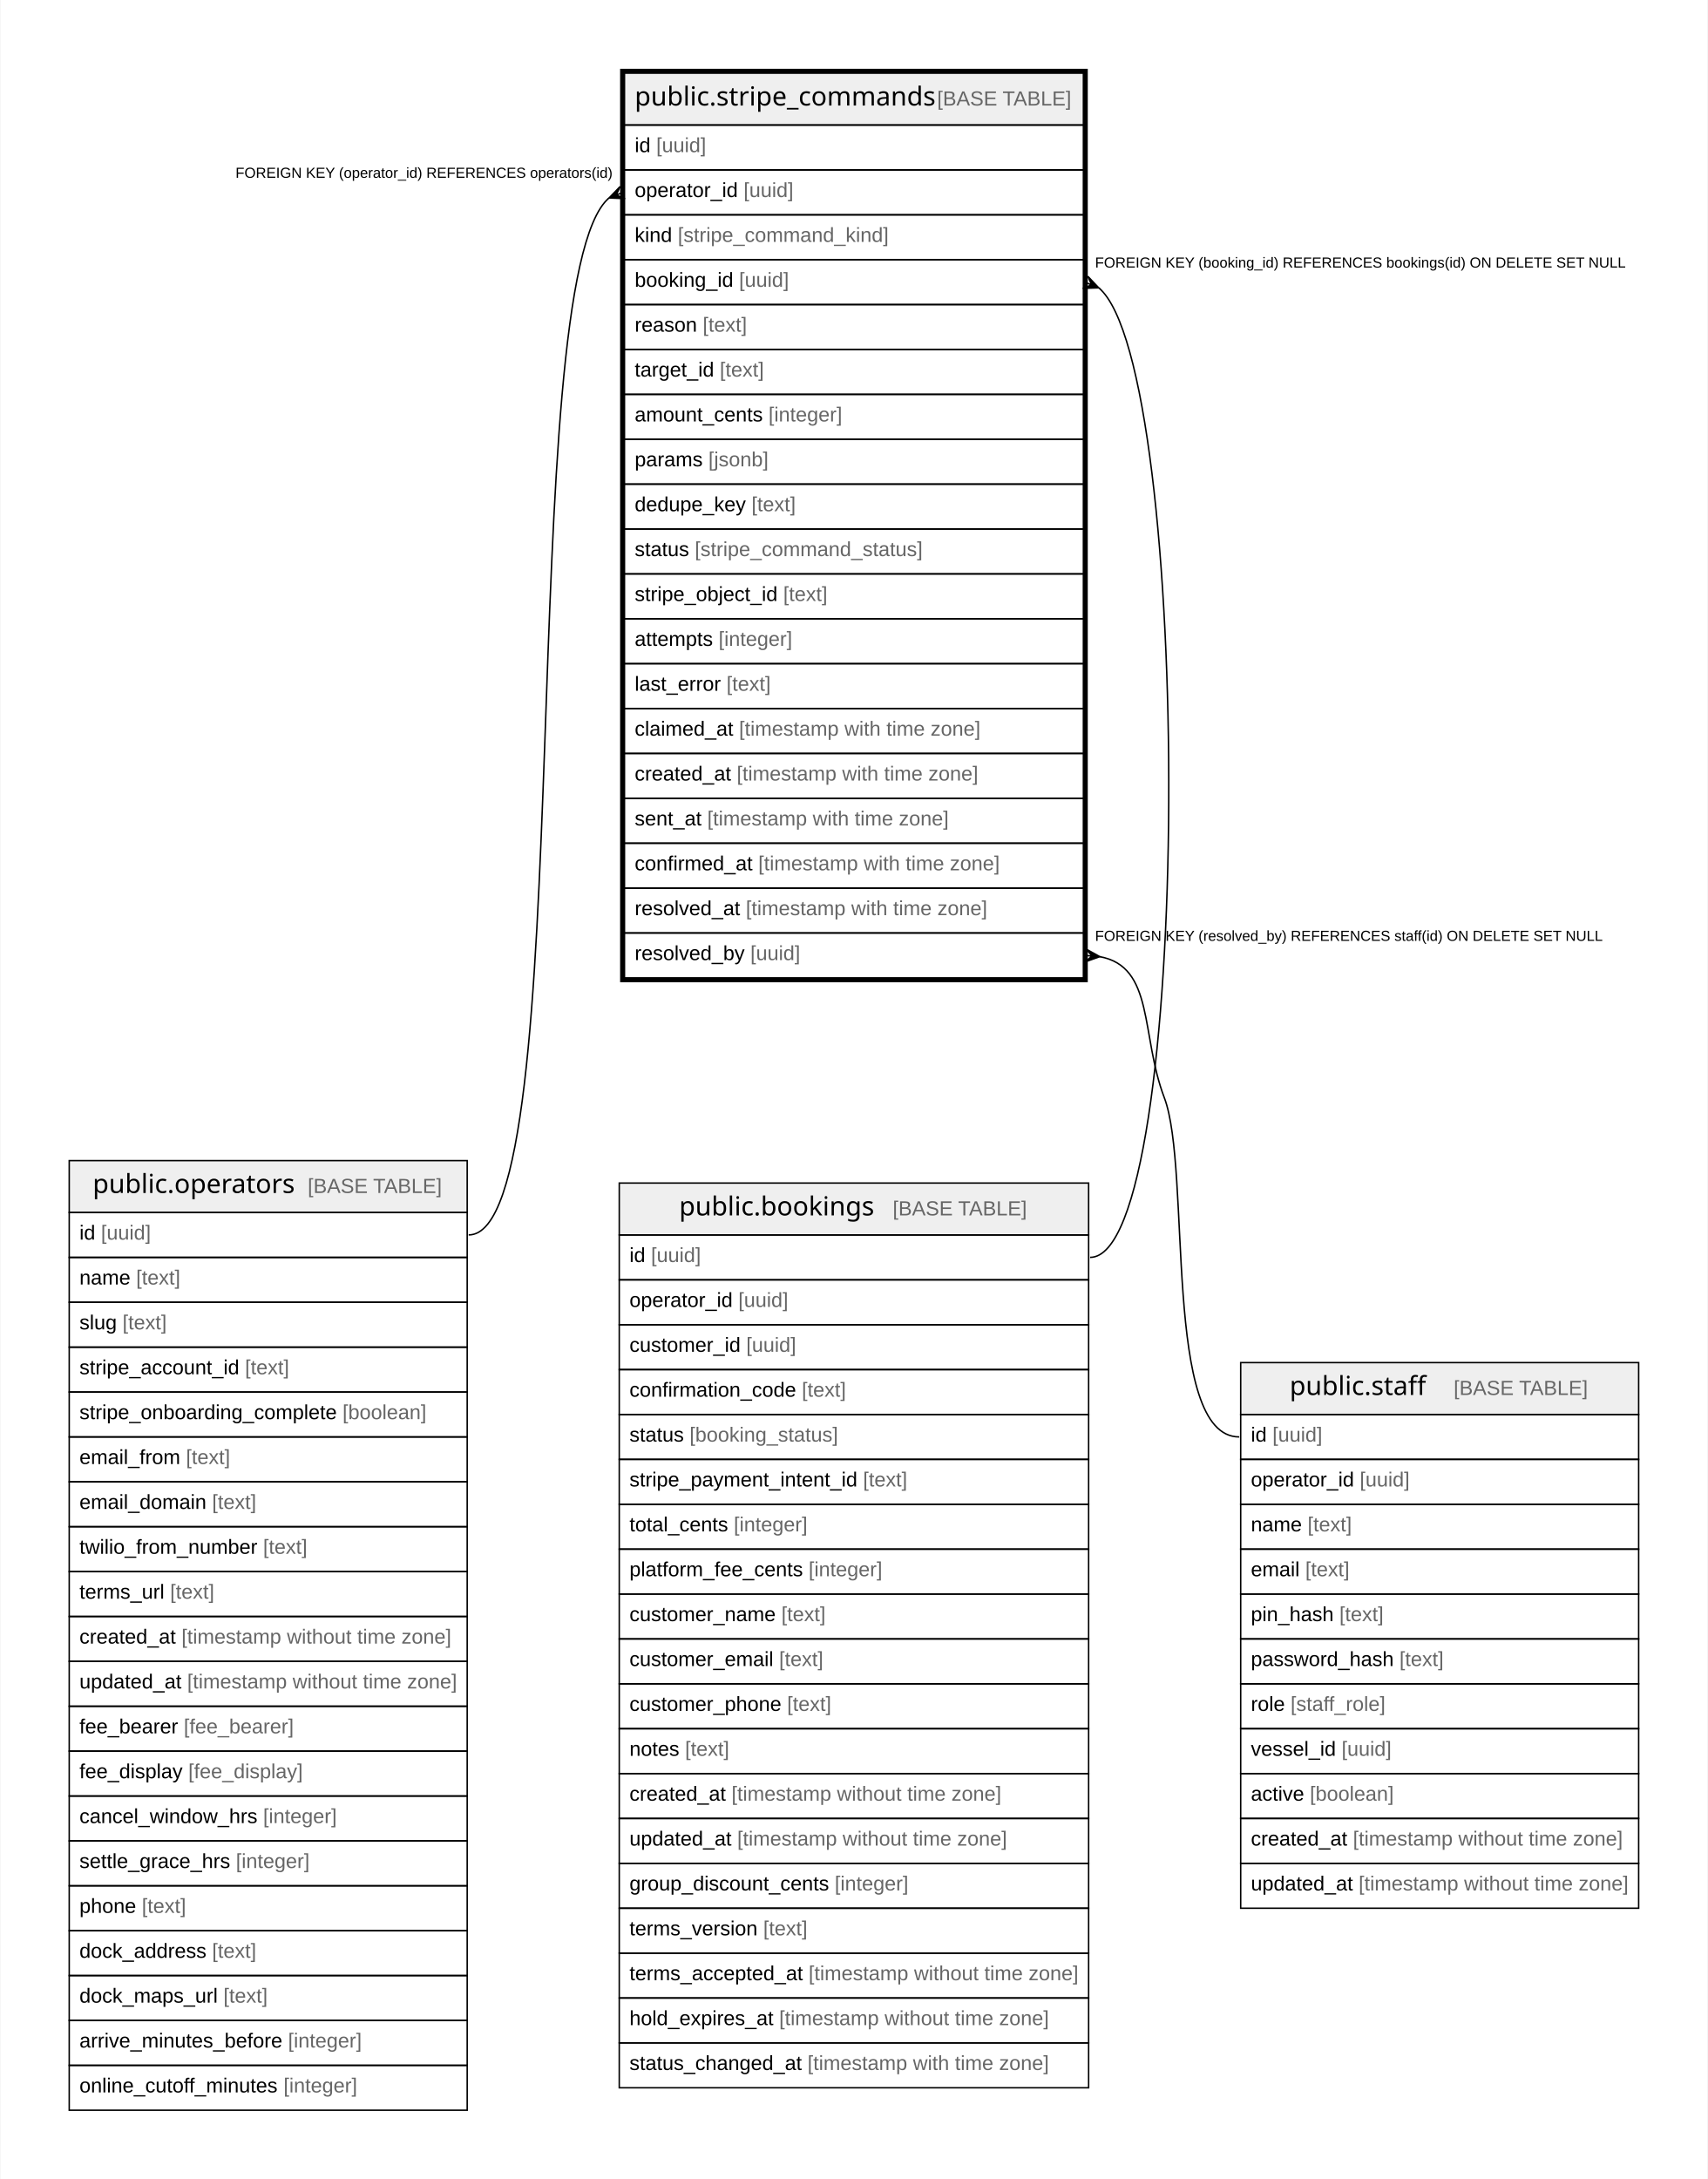
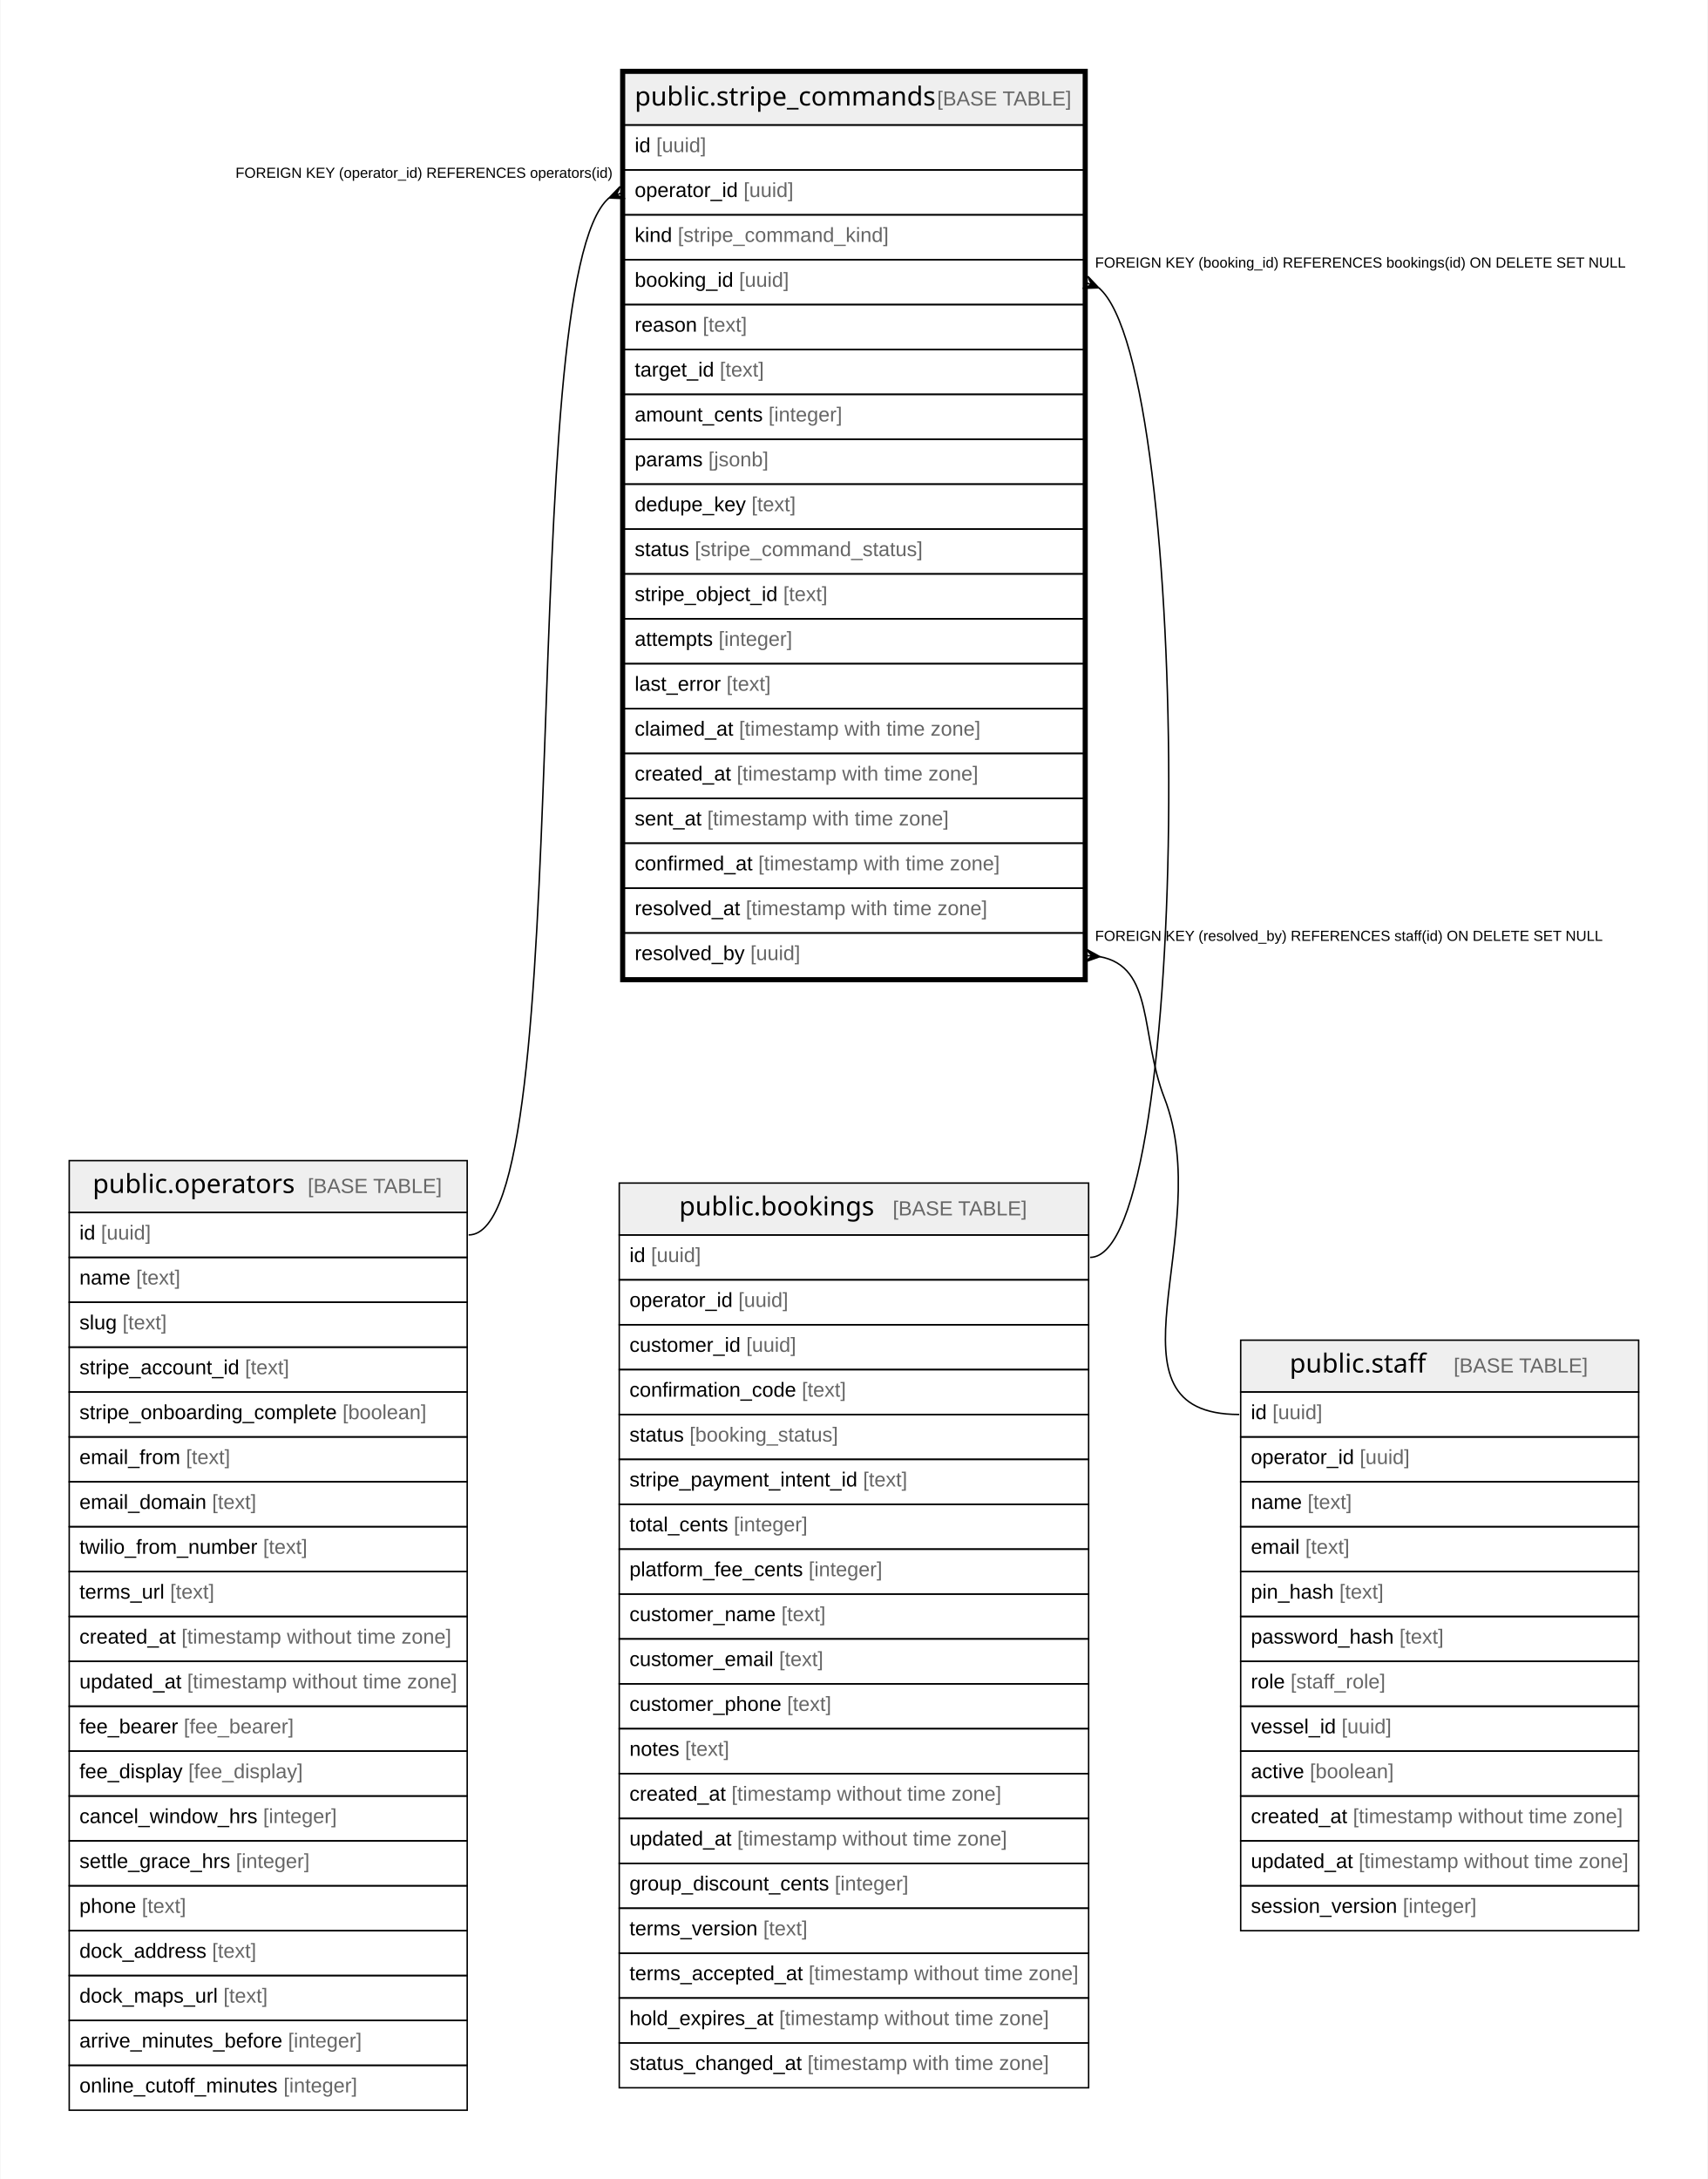
<svg xmlns="http://www.w3.org/2000/svg" width="1172pt" height="1495pt" viewBox="0.00 0.00 1171.54 1495.20">
  <g id="graph0" class="graph" transform="scale(1 1) rotate(0) translate(4 1491.2)">
    <polygon fill="white" stroke="none" points="-4,4 -4,-1491.2 1167.54,-1491.2 1167.54,4 -4,4" />
    <g id="node1" class="node">
      <polygon fill="#efefef" stroke="none" points="424.29,-1405.4 424.29,-1441 739.25,-1441 739.25,-1405.4 424.29,-1405.4" />
      <polygon fill="none" stroke="black" points="424.29,-1405.4 424.29,-1441 739.25,-1441 739.25,-1405.4 424.29,-1405.4" />
      <text text-anchor="start" x="431.29" y="-1418.8" font-family="Arial Bold" font-size="18.00">public.stripe_commands</text>
      <text text-anchor="start" x="607.76" y="-1418.8" font-family="Arial" font-size="14.00">    </text>
      <text text-anchor="start" x="638.88" y="-1418.8" font-family="Arial" font-size="14.00" fill="#666666">[BASE TABLE]</text>
      <polygon fill="none" stroke="black" points="424.29,-1374.6 424.29,-1405.4 739.25,-1405.4 739.25,-1374.6 424.29,-1374.6" />
      <text text-anchor="start" x="431.29" y="-1386.8" font-family="Arial" font-size="14.00">id </text>
      <text text-anchor="start" x="446.08" y="-1386.8" font-family="Arial" font-size="14.00" fill="#666666">[uuid]</text>
      <polygon fill="none" stroke="black" points="424.29,-1343.8 424.29,-1374.6 739.25,-1374.6 739.25,-1343.8 424.29,-1343.8" />
      <text text-anchor="start" x="431.29" y="-1356" font-family="Arial" font-size="14.00">operator_id </text>
      <text text-anchor="start" x="506.01" y="-1356" font-family="Arial" font-size="14.00" fill="#666666">[uuid]</text>
      <polygon fill="none" stroke="black" points="424.29,-1313 424.29,-1343.8 739.25,-1343.8 739.25,-1313 424.29,-1313" />
      <text text-anchor="start" x="431.29" y="-1325.2" font-family="Arial" font-size="14.00">kind </text>
      <text text-anchor="start" x="460.87" y="-1325.2" font-family="Arial" font-size="14.00" fill="#666666">[stripe_command_kind]</text>
      <polygon fill="none" stroke="black" points="424.29,-1282.2 424.29,-1313 739.25,-1313 739.25,-1282.2 424.29,-1282.2" />
      <text text-anchor="start" x="431.29" y="-1294.4" font-family="Arial" font-size="14.00">booking_id </text>
      <text text-anchor="start" x="502.91" y="-1294.4" font-family="Arial" font-size="14.00" fill="#666666">[uuid]</text>
      <polygon fill="none" stroke="black" points="424.29,-1251.4 424.29,-1282.2 739.25,-1282.2 739.25,-1251.4 424.29,-1251.4" />
      <text text-anchor="start" x="431.29" y="-1263.6" font-family="Arial" font-size="14.00">reason </text>
      <text text-anchor="start" x="477.99" y="-1263.6" font-family="Arial" font-size="14.00" fill="#666666">[text]</text>
      <polygon fill="none" stroke="black" points="424.29,-1220.6 424.29,-1251.4 739.25,-1251.4 739.25,-1220.6 424.29,-1220.6" />
      <text text-anchor="start" x="431.29" y="-1232.8" font-family="Arial" font-size="14.00">target_id </text>
      <text text-anchor="start" x="489.67" y="-1232.8" font-family="Arial" font-size="14.00" fill="#666666">[text]</text>
      <polygon fill="none" stroke="black" points="424.29,-1189.8 424.29,-1220.6 739.25,-1220.6 739.25,-1189.8 424.29,-1189.8" />
      <text text-anchor="start" x="431.29" y="-1202" font-family="Arial" font-size="14.00">amount_cents </text>
      <text text-anchor="start" x="523.13" y="-1202" font-family="Arial" font-size="14.00" fill="#666666">[integer]</text>
      <polygon fill="none" stroke="black" points="424.29,-1159 424.29,-1189.8 739.25,-1189.8 739.25,-1159 424.29,-1159" />
      <text text-anchor="start" x="431.29" y="-1171.2" font-family="Arial" font-size="14.00">params </text>
      <text text-anchor="start" x="481.87" y="-1171.2" font-family="Arial" font-size="14.00" fill="#666666">[jsonb]</text>
      <polygon fill="none" stroke="black" points="424.29,-1128.2 424.29,-1159 739.25,-1159 739.25,-1128.2 424.29,-1128.2" />
      <text text-anchor="start" x="431.29" y="-1140.4" font-family="Arial" font-size="14.00">dedupe_key </text>
      <text text-anchor="start" x="511.47" y="-1140.4" font-family="Arial" font-size="14.00" fill="#666666">[text]</text>
      <polygon fill="none" stroke="black" points="424.29,-1097.4 424.29,-1128.2 739.25,-1128.2 739.25,-1097.4 424.29,-1097.4" />
      <text text-anchor="start" x="431.29" y="-1109.6" font-family="Arial" font-size="14.00">status </text>
      <text text-anchor="start" x="472.53" y="-1109.6" font-family="Arial" font-size="14.00" fill="#666666">[stripe_command_status]</text>
      <polygon fill="none" stroke="black" points="424.29,-1066.6 424.29,-1097.4 739.25,-1097.4 739.25,-1066.6 424.29,-1066.6" />
      <text text-anchor="start" x="431.29" y="-1078.8" font-family="Arial" font-size="14.00">stripe_object_id </text>
      <text text-anchor="start" x="533.24" y="-1078.8" font-family="Arial" font-size="14.00" fill="#666666">[text]</text>
      <polygon fill="none" stroke="black" points="424.29,-1035.8 424.29,-1066.6 739.25,-1066.6 739.25,-1035.8 424.29,-1035.8" />
      <text text-anchor="start" x="431.29" y="-1048" font-family="Arial" font-size="14.00">attempts </text>
      <text text-anchor="start" x="488.87" y="-1048" font-family="Arial" font-size="14.00" fill="#666666">[integer]</text>
      <polygon fill="none" stroke="black" points="424.29,-1005 424.29,-1035.8 739.25,-1035.8 739.25,-1005 424.29,-1005" />
      <text text-anchor="start" x="431.29" y="-1017.2" font-family="Arial" font-size="14.00">last_error </text>
      <text text-anchor="start" x="494.31" y="-1017.2" font-family="Arial" font-size="14.00" fill="#666666">[text]</text>
      <polygon fill="none" stroke="black" points="424.29,-974.2 424.29,-1005 739.25,-1005 739.25,-974.2 424.29,-974.2" />
      <text text-anchor="start" x="431.29" y="-986.4" font-family="Arial" font-size="14.00">claimed_at </text>
      <text text-anchor="start" x="502.89" y="-986.4" font-family="Arial" font-size="14.00" fill="#666666">[timestamp with time zone]</text>
      <polygon fill="none" stroke="black" points="424.29,-943.4 424.29,-974.2 739.25,-974.2 739.25,-943.4 424.29,-943.4" />
      <text text-anchor="start" x="431.29" y="-955.6" font-family="Arial" font-size="14.00">created_at </text>
      <text text-anchor="start" x="501.34" y="-955.6" font-family="Arial" font-size="14.00" fill="#666666">[timestamp with time zone]</text>
      <polygon fill="none" stroke="black" points="424.29,-912.6 424.29,-943.4 739.25,-943.4 739.25,-912.6 424.29,-912.6" />
      <text text-anchor="start" x="431.29" y="-924.8" font-family="Arial" font-size="14.00">sent_at </text>
      <text text-anchor="start" x="481.11" y="-924.8" font-family="Arial" font-size="14.00" fill="#666666">[timestamp with time zone]</text>
      <polygon fill="none" stroke="black" points="424.29,-881.8 424.29,-912.6 739.25,-912.6 739.25,-881.8 424.29,-881.8" />
      <text text-anchor="start" x="431.29" y="-894" font-family="Arial" font-size="14.00">confirmed_at </text>
      <text text-anchor="start" x="516.11" y="-894" font-family="Arial" font-size="14.00" fill="#666666">[timestamp with time zone]</text>
      <polygon fill="none" stroke="black" points="424.29,-851 424.29,-881.8 739.25,-881.8 739.25,-851 424.29,-851" />
      <text text-anchor="start" x="431.29" y="-863.2" font-family="Arial" font-size="14.00">resolved_at </text>
      <text text-anchor="start" x="507.56" y="-863.2" font-family="Arial" font-size="14.00" fill="#666666">[timestamp with time zone]</text>
      <polygon fill="none" stroke="black" points="424.29,-820.2 424.29,-851 739.25,-851 739.25,-820.2 424.29,-820.2" />
      <text text-anchor="start" x="431.29" y="-832.4" font-family="Arial" font-size="14.00">resolved_by </text>
      <text text-anchor="start" x="510.67" y="-832.4" font-family="Arial" font-size="14.00" fill="#666666">[uuid]</text>
      <polygon fill="none" stroke="black" stroke-width="3" points="422.79,-818.7 422.79,-1442.5 740.75,-1442.5 740.75,-818.7 422.79,-818.7" />
    </g>
    <g id="node2" class="node">
      <polygon fill="#efefef" stroke="none" points="43.2,-659.2 43.2,-694.8 316.34,-694.8 316.34,-659.2 43.2,-659.2" />
      <polygon fill="none" stroke="black" points="43.2,-659.2 43.2,-694.8 316.34,-694.8 316.34,-659.2 43.2,-659.2" />
      <text text-anchor="start" x="59.3" y="-672.6" font-family="Arial Bold" font-size="18.00">public.operators</text>
      <text text-anchor="start" x="175.76" y="-672.6" font-family="Arial" font-size="14.00">    </text>
      <text text-anchor="start" x="206.88" y="-672.6" font-family="Arial" font-size="14.00" fill="#666666">[BASE TABLE]</text>
      <polygon fill="none" stroke="black" points="43.2,-628.4 43.2,-659.2 316.34,-659.2 316.34,-628.4 43.2,-628.4" />
      <text text-anchor="start" x="50.2" y="-640.6" font-family="Arial" font-size="14.00">id </text>
      <text text-anchor="start" x="64.99" y="-640.6" font-family="Arial" font-size="14.00" fill="#666666">[uuid]</text>
      <polygon fill="none" stroke="black" points="43.2,-597.6 43.2,-628.4 316.34,-628.4 316.34,-597.6 43.2,-597.6" />
      <text text-anchor="start" x="50.2" y="-609.8" font-family="Arial" font-size="14.00">name </text>
      <text text-anchor="start" x="89.11" y="-609.8" font-family="Arial" font-size="14.00" fill="#666666">[text]</text>
      <polygon fill="none" stroke="black" points="43.2,-566.8 43.2,-597.6 316.34,-597.6 316.34,-566.8 43.2,-566.8" />
      <text text-anchor="start" x="50.2" y="-579" font-family="Arial" font-size="14.00">slug </text>
      <text text-anchor="start" x="79.77" y="-579" font-family="Arial" font-size="14.00" fill="#666666">[text]</text>
      <polygon fill="none" stroke="black" points="43.2,-536 43.2,-566.8 316.34,-566.8 316.34,-536 43.2,-536" />
      <text text-anchor="start" x="50.2" y="-548.2" font-family="Arial" font-size="14.00">stripe_account_id </text>
      <text text-anchor="start" x="163.83" y="-548.2" font-family="Arial" font-size="14.00" fill="#666666">[text]</text>
      <polygon fill="none" stroke="black" points="43.2,-505.2 43.2,-536 316.34,-536 316.34,-505.2 43.2,-505.2" />
      <text text-anchor="start" x="50.2" y="-517.4" font-family="Arial" font-size="14.00">stripe_onboarding_complete </text>
      <text text-anchor="start" x="230.76" y="-517.4" font-family="Arial" font-size="14.00" fill="#666666">[boolean]</text>
      <polygon fill="none" stroke="black" points="43.2,-474.4 43.2,-505.2 316.34,-505.2 316.34,-474.4 43.2,-474.4" />
      <text text-anchor="start" x="50.2" y="-486.6" font-family="Arial" font-size="14.00">email_from </text>
      <text text-anchor="start" x="123.33" y="-486.6" font-family="Arial" font-size="14.00" fill="#666666">[text]</text>
      <polygon fill="none" stroke="black" points="43.2,-443.6 43.2,-474.4 316.34,-474.4 316.34,-443.6 43.2,-443.6" />
      <text text-anchor="start" x="50.2" y="-455.8" font-family="Arial" font-size="14.00">email_domain </text>
      <text text-anchor="start" x="141.25" y="-455.8" font-family="Arial" font-size="14.00" fill="#666666">[text]</text>
      <polygon fill="none" stroke="black" points="43.2,-412.8 43.2,-443.6 316.34,-443.6 316.34,-412.8 43.2,-412.8" />
      <text text-anchor="start" x="50.2" y="-425" font-family="Arial" font-size="14.00">twilio_from_number </text>
      <text text-anchor="start" x="176.25" y="-425" font-family="Arial" font-size="14.00" fill="#666666">[text]</text>
      <polygon fill="none" stroke="black" points="43.2,-382 43.2,-412.8 316.34,-412.8 316.34,-382 43.2,-382" />
      <text text-anchor="start" x="50.2" y="-394.2" font-family="Arial" font-size="14.00">terms_url </text>
      <text text-anchor="start" x="112.43" y="-394.2" font-family="Arial" font-size="14.00" fill="#666666">[text]</text>
      <polygon fill="none" stroke="black" points="43.2,-351.2 43.2,-382 316.34,-382 316.34,-351.2 43.2,-351.2" />
      <text text-anchor="start" x="50.2" y="-363.4" font-family="Arial" font-size="14.00">created_at </text>
      <text text-anchor="start" x="120.25" y="-363.4" font-family="Arial" font-size="14.00" fill="#666666">[timestamp without time zone]</text>
      <polygon fill="none" stroke="black" points="43.2,-320.4 43.2,-351.2 316.34,-351.2 316.34,-320.4 43.2,-320.4" />
      <text text-anchor="start" x="50.2" y="-332.6" font-family="Arial" font-size="14.00">updated_at </text>
      <text text-anchor="start" x="124.16" y="-332.6" font-family="Arial" font-size="14.00" fill="#666666">[timestamp without time zone]</text>
      <polygon fill="none" stroke="black" points="43.2,-289.6 43.2,-320.4 316.34,-320.4 316.34,-289.6 43.2,-289.6" />
      <text text-anchor="start" x="50.2" y="-301.8" font-family="Arial" font-size="14.00">fee_bearer </text>
      <text text-anchor="start" x="121.81" y="-301.8" font-family="Arial" font-size="14.00" fill="#666666">[fee_bearer]</text>
      <polygon fill="none" stroke="black" points="43.2,-258.8 43.2,-289.6 316.34,-289.6 316.34,-258.8 43.2,-258.8" />
      <text text-anchor="start" x="50.2" y="-271" font-family="Arial" font-size="14.00">fee_display </text>
      <text text-anchor="start" x="124.92" y="-271" font-family="Arial" font-size="14.00" fill="#666666">[fee_display]</text>
      <polygon fill="none" stroke="black" points="43.2,-228 43.2,-258.8 316.34,-258.8 316.34,-228 43.2,-228" />
      <text text-anchor="start" x="50.2" y="-240.2" font-family="Arial" font-size="14.00">cancel_window_hrs </text>
      <text text-anchor="start" x="176.27" y="-240.2" font-family="Arial" font-size="14.00" fill="#666666">[integer]</text>
      <polygon fill="none" stroke="black" points="43.2,-197.2 43.2,-228 316.34,-228 316.34,-197.2 43.2,-197.2" />
      <text text-anchor="start" x="50.2" y="-209.4" font-family="Arial" font-size="14.00">settle_grace_hrs </text>
      <text text-anchor="start" x="157.59" y="-209.4" font-family="Arial" font-size="14.00" fill="#666666">[integer]</text>
      <polygon fill="none" stroke="black" points="43.2,-166.4 43.2,-197.2 316.34,-197.2 316.34,-166.4 43.2,-166.4" />
      <text text-anchor="start" x="50.2" y="-178.6" font-family="Arial" font-size="14.00">phone </text>
      <text text-anchor="start" x="93.02" y="-178.6" font-family="Arial" font-size="14.00" fill="#666666">[text]</text>
      <polygon fill="none" stroke="black" points="43.2,-135.6 43.2,-166.4 316.34,-166.4 316.34,-135.6 43.2,-135.6" />
      <text text-anchor="start" x="50.2" y="-147.8" font-family="Arial" font-size="14.00">dock_address </text>
      <text text-anchor="start" x="141.25" y="-147.8" font-family="Arial" font-size="14.00" fill="#666666">[text]</text>
      <polygon fill="none" stroke="black" points="43.2,-104.8 43.2,-135.6 316.34,-135.6 316.34,-104.8 43.2,-104.8" />
      <text text-anchor="start" x="50.2" y="-117" font-family="Arial" font-size="14.00">dock_maps_url </text>
      <text text-anchor="start" x="149.03" y="-117" font-family="Arial" font-size="14.00" fill="#666666">[text]</text>
      <polygon fill="none" stroke="black" points="43.2,-74 43.2,-104.8 316.34,-104.8 316.34,-74 43.2,-74" />
      <text text-anchor="start" x="50.2" y="-86.2" font-family="Arial" font-size="14.00">arrive_minutes_before </text>
      <text text-anchor="start" x="193.39" y="-86.2" font-family="Arial" font-size="14.00" fill="#666666">[integer]</text>
      <polygon fill="none" stroke="black" points="43.2,-43.2 43.2,-74 316.34,-74 316.34,-43.2 43.2,-43.2" />
      <text text-anchor="start" x="50.2" y="-55.4" font-family="Arial" font-size="14.00">online_cutoff_minutes </text>
      <text text-anchor="start" x="190.29" y="-55.4" font-family="Arial" font-size="14.00" fill="#666666">[integer]</text>
    </g>
    <g id="edge1" class="edge">
      <path fill="none" stroke="black" d="M413.66,-1355.35C347.39,-1299.04 394.25,-643.8 317.34,-643.8" />
      <polygon fill="black" stroke="black" points="413.7,-1355.36 421.31,-1363.25 418.65,-1357.34 422.67,-1358.95 422.67,-1358.95 422.67,-1358.95 418.65,-1357.34 424.65,-1354.9 413.7,-1355.36" />
      <text text-anchor="start" x="157.33" y="-1369.2" font-family="Arial" font-size="10.00">FOREIGN KEY (operator_id) REFERENCES operators(id)</text>
    </g>
    <g id="node3" class="node">
      <polygon fill="#efefef" stroke="none" points="420.7,-643.8 420.7,-679.4 742.84,-679.4 742.84,-643.8 420.7,-643.8" />
      <polygon fill="none" stroke="black" points="420.7,-643.8 420.7,-679.4 742.84,-679.4 742.84,-643.8 420.7,-643.8" />
      <text text-anchor="start" x="461.78" y="-657.2" font-family="Arial Bold" font-size="18.00">public.bookings</text>
      <text text-anchor="start" x="577.28" y="-657.2" font-family="Arial" font-size="14.00">    </text>
      <text text-anchor="start" x="608.39" y="-657.2" font-family="Arial" font-size="14.00" fill="#666666">[BASE TABLE]</text>
      <polygon fill="none" stroke="black" points="420.7,-613 420.7,-643.8 742.84,-643.8 742.84,-613 420.7,-613" />
      <text text-anchor="start" x="427.7" y="-625.2" font-family="Arial" font-size="14.00">id </text>
      <text text-anchor="start" x="442.49" y="-625.2" font-family="Arial" font-size="14.00" fill="#666666">[uuid]</text>
      <polygon fill="none" stroke="black" points="420.7,-582.2 420.7,-613 742.84,-613 742.84,-582.2 420.7,-582.2" />
      <text text-anchor="start" x="427.7" y="-594.4" font-family="Arial" font-size="14.00">operator_id </text>
      <text text-anchor="start" x="502.42" y="-594.4" font-family="Arial" font-size="14.00" fill="#666666">[uuid]</text>
      <polygon fill="none" stroke="black" points="420.7,-551.4 420.7,-582.2 742.84,-582.2 742.84,-551.4 420.7,-551.4" />
      <text text-anchor="start" x="427.7" y="-563.6" font-family="Arial" font-size="14.00">customer_id </text>
      <text text-anchor="start" x="507.84" y="-563.6" font-family="Arial" font-size="14.00" fill="#666666">[uuid]</text>
      <polygon fill="none" stroke="black" points="420.7,-520.6 420.7,-551.4 742.84,-551.4 742.84,-520.6 420.7,-520.6" />
      <text text-anchor="start" x="427.7" y="-532.8" font-family="Arial" font-size="14.00">confirmation_code </text>
      <text text-anchor="start" x="545.99" y="-532.8" font-family="Arial" font-size="14.00" fill="#666666">[text]</text>
      <polygon fill="none" stroke="black" points="420.7,-489.8 420.7,-520.6 742.84,-520.6 742.84,-489.8 420.7,-489.8" />
      <text text-anchor="start" x="427.7" y="-502" font-family="Arial" font-size="14.00">status </text>
      <text text-anchor="start" x="468.94" y="-502" font-family="Arial" font-size="14.00" fill="#666666">[booking_status]</text>
      <polygon fill="none" stroke="black" points="420.7,-459 420.7,-489.8 742.84,-489.8 742.84,-459 420.7,-459" />
      <text text-anchor="start" x="427.7" y="-471.2" font-family="Arial" font-size="14.00">stripe_payment_intent_id </text>
      <text text-anchor="start" x="588.02" y="-471.2" font-family="Arial" font-size="14.00" fill="#666666">[text]</text>
      <polygon fill="none" stroke="black" points="420.7,-428.2 420.7,-459 742.84,-459 742.84,-428.2 420.7,-428.2" />
      <text text-anchor="start" x="427.7" y="-440.4" font-family="Arial" font-size="14.00">total_cents </text>
      <text text-anchor="start" x="499.3" y="-440.4" font-family="Arial" font-size="14.00" fill="#666666">[integer]</text>
      <polygon fill="none" stroke="black" points="420.7,-397.4 420.7,-428.2 742.84,-428.2 742.84,-397.4 420.7,-397.4" />
      <text text-anchor="start" x="427.7" y="-409.6" font-family="Arial" font-size="14.00">platform_fee_cents </text>
      <text text-anchor="start" x="550.66" y="-409.6" font-family="Arial" font-size="14.00" fill="#666666">[integer]</text>
      <polygon fill="none" stroke="black" points="420.7,-366.6 420.7,-397.4 742.84,-397.4 742.84,-366.6 420.7,-366.6" />
      <text text-anchor="start" x="427.7" y="-378.8" font-family="Arial" font-size="14.00">customer_name </text>
      <text text-anchor="start" x="531.97" y="-378.8" font-family="Arial" font-size="14.00" fill="#666666">[text]</text>
      <polygon fill="none" stroke="black" points="420.7,-335.8 420.7,-366.6 742.84,-366.6 742.84,-335.8 420.7,-335.8" />
      <text text-anchor="start" x="427.7" y="-348" font-family="Arial" font-size="14.00">customer_email </text>
      <text text-anchor="start" x="530.4" y="-348" font-family="Arial" font-size="14.00" fill="#666666">[text]</text>
      <polygon fill="none" stroke="black" points="420.7,-305 420.7,-335.8 742.84,-335.8 742.84,-305 420.7,-305" />
      <text text-anchor="start" x="427.7" y="-317.2" font-family="Arial" font-size="14.00">customer_phone </text>
      <text text-anchor="start" x="535.88" y="-317.2" font-family="Arial" font-size="14.00" fill="#666666">[text]</text>
      <polygon fill="none" stroke="black" points="420.7,-274.2 420.7,-305 742.84,-305 742.84,-274.2 420.7,-274.2" />
      <text text-anchor="start" x="427.7" y="-286.4" font-family="Arial" font-size="14.00">notes </text>
      <text text-anchor="start" x="465.84" y="-286.4" font-family="Arial" font-size="14.00" fill="#666666">[text]</text>
      <polygon fill="none" stroke="black" points="420.7,-243.4 420.7,-274.2 742.84,-274.2 742.84,-243.4 420.7,-243.4" />
      <text text-anchor="start" x="427.7" y="-255.6" font-family="Arial" font-size="14.00">created_at </text>
      <text text-anchor="start" x="497.75" y="-255.6" font-family="Arial" font-size="14.00" fill="#666666">[timestamp without time zone]</text>
      <polygon fill="none" stroke="black" points="420.7,-212.6 420.7,-243.4 742.84,-243.4 742.84,-212.6 420.7,-212.6" />
      <text text-anchor="start" x="427.7" y="-224.8" font-family="Arial" font-size="14.00">updated_at </text>
      <text text-anchor="start" x="501.66" y="-224.8" font-family="Arial" font-size="14.00" fill="#666666">[timestamp without time zone]</text>
      <polygon fill="none" stroke="black" points="420.7,-181.8 420.7,-212.6 742.84,-212.6 742.84,-181.8 420.7,-181.8" />
      <text text-anchor="start" x="427.7" y="-194" font-family="Arial" font-size="14.00">group_discount_cents </text>
      <text text-anchor="start" x="568.58" y="-194" font-family="Arial" font-size="14.00" fill="#666666">[integer]</text>
      <polygon fill="none" stroke="black" points="420.7,-151 420.7,-181.8 742.84,-181.8 742.84,-151 420.7,-151" />
      <text text-anchor="start" x="427.7" y="-163.2" font-family="Arial" font-size="14.00">terms_version </text>
      <text text-anchor="start" x="519.51" y="-163.2" font-family="Arial" font-size="14.00" fill="#666666">[text]</text>
      <polygon fill="none" stroke="black" points="420.7,-120.2 420.7,-151 742.84,-151 742.84,-120.2 420.7,-120.2" />
      <text text-anchor="start" x="427.7" y="-132.4" font-family="Arial" font-size="14.00">terms_accepted_at </text>
      <text text-anchor="start" x="550.66" y="-132.4" font-family="Arial" font-size="14.00" fill="#666666">[timestamp without time zone]</text>
      <polygon fill="none" stroke="black" points="420.7,-89.4 420.7,-120.2 742.84,-120.2 742.84,-89.4 420.7,-89.4" />
      <text text-anchor="start" x="427.7" y="-101.6" font-family="Arial" font-size="14.00">hold_expires_at </text>
      <text text-anchor="start" x="530.44" y="-101.6" font-family="Arial" font-size="14.00" fill="#666666">[timestamp without time zone]</text>
      <polygon fill="none" stroke="black" points="420.7,-58.6 420.7,-89.4 742.84,-89.4 742.84,-58.6 420.7,-58.6" />
      <text text-anchor="start" x="427.7" y="-70.8" font-family="Arial" font-size="14.00">status_changed_at </text>
      <text text-anchor="start" x="549.91" y="-70.8" font-family="Arial" font-size="14.00" fill="#666666">[timestamp with time zone]</text>
    </g>
    <g id="edge2" class="edge">
      <path fill="none" stroke="black" d="M749.84,-1293.67C814.77,-1238.83 814.86,-628.4 743.84,-628.4" />
      <polygon fill="black" stroke="black" points="749.81,-1293.68 738.85,-1293.31 744.88,-1295.7 740.87,-1297.35 740.87,-1297.35 740.87,-1297.35 744.88,-1295.7 742.27,-1301.64 749.81,-1293.68" />
      <text text-anchor="start" x="747.25" y="-1307.6" font-family="Arial" font-size="10.00">FOREIGN KEY (booking_id) REFERENCES bookings(id) ON DELETE SET NULL</text>
    </g>
    <g id="node4" class="node">
-       <polygon fill="#efefef" stroke="none" points="847.2,-520.6 847.2,-556.2 1120.34,-556.2 1120.34,-520.6 847.2,-520.6" />
-       <polygon fill="none" stroke="black" points="847.2,-520.6 847.2,-556.2 1120.34,-556.2 1120.34,-520.6 847.2,-520.6" />
-       <text text-anchor="start" x="880.79" y="-534" font-family="Arial Bold" font-size="18.00">public.staff</text>
-       <text text-anchor="start" x="962.26" y="-534" font-family="Arial" font-size="14.00">    </text>
-       <text text-anchor="start" x="993.38" y="-534" font-family="Arial" font-size="14.00" fill="#666666">[BASE TABLE]</text>
-       <polygon fill="none" stroke="black" points="847.2,-489.8 847.2,-520.6 1120.34,-520.6 1120.34,-489.8 847.2,-489.8" />
-       <text text-anchor="start" x="854.2" y="-502" font-family="Arial" font-size="14.00">id </text>
-       <text text-anchor="start" x="868.99" y="-502" font-family="Arial" font-size="14.00" fill="#666666">[uuid]</text>
-       <polygon fill="none" stroke="black" points="847.2,-459 847.2,-489.8 1120.34,-489.8 1120.34,-459 847.2,-459" />
-       <text text-anchor="start" x="854.2" y="-471.2" font-family="Arial" font-size="14.00">operator_id </text>
-       <text text-anchor="start" x="928.92" y="-471.2" font-family="Arial" font-size="14.00" fill="#666666">[uuid]</text>
-       <polygon fill="none" stroke="black" points="847.2,-428.2 847.2,-459 1120.34,-459 1120.34,-428.2 847.2,-428.2" />
-       <text text-anchor="start" x="854.2" y="-440.4" font-family="Arial" font-size="14.00">name </text>
-       <text text-anchor="start" x="893.11" y="-440.4" font-family="Arial" font-size="14.00" fill="#666666">[text]</text>
-       <polygon fill="none" stroke="black" points="847.2,-397.4 847.2,-428.2 1120.34,-428.2 1120.34,-397.4 847.2,-397.4" />
-       <text text-anchor="start" x="854.2" y="-409.6" font-family="Arial" font-size="14.00">email </text>
-       <text text-anchor="start" x="891.54" y="-409.6" font-family="Arial" font-size="14.00" fill="#666666">[text]</text>
-       <polygon fill="none" stroke="black" points="847.2,-366.6 847.2,-397.4 1120.34,-397.4 1120.34,-366.6 847.2,-366.6" />
-       <text text-anchor="start" x="854.2" y="-378.8" font-family="Arial" font-size="14.00">pin_hash </text>
-       <text text-anchor="start" x="914.92" y="-378.8" font-family="Arial" font-size="14.00" fill="#666666">[text]</text>
-       <polygon fill="none" stroke="black" points="847.2,-335.8 847.2,-366.6 1120.34,-366.6 1120.34,-335.8 847.2,-335.8" />
-       <text text-anchor="start" x="854.2" y="-348" font-family="Arial" font-size="14.00">password_hash </text>
-       <text text-anchor="start" x="956.15" y="-348" font-family="Arial" font-size="14.00" fill="#666666">[text]</text>
-       <polygon fill="none" stroke="black" points="847.2,-305 847.2,-335.8 1120.34,-335.8 1120.34,-305 847.2,-305" />
-       <text text-anchor="start" x="854.2" y="-317.2" font-family="Arial" font-size="14.00">role </text>
-       <text text-anchor="start" x="881.43" y="-317.2" font-family="Arial" font-size="14.00" fill="#666666">[staff_role]</text>
-       <polygon fill="none" stroke="black" points="847.2,-274.2 847.2,-305 1120.34,-305 1120.34,-274.2 847.2,-274.2" />
-       <text text-anchor="start" x="854.2" y="-286.4" font-family="Arial" font-size="14.00">vessel_id </text>
-       <text text-anchor="start" x="916.45" y="-286.4" font-family="Arial" font-size="14.00" fill="#666666">[uuid]</text>
-       <polygon fill="none" stroke="black" points="847.2,-243.4 847.2,-274.2 1120.34,-274.2 1120.34,-243.4 847.2,-243.4" />
-       <text text-anchor="start" x="854.2" y="-255.6" font-family="Arial" font-size="14.00">active </text>
-       <text text-anchor="start" x="894.66" y="-255.6" font-family="Arial" font-size="14.00" fill="#666666">[boolean]</text>
-       <polygon fill="none" stroke="black" points="847.2,-212.6 847.2,-243.4 1120.34,-243.4 1120.34,-212.6 847.2,-212.6" />
-       <text text-anchor="start" x="854.2" y="-224.8" font-family="Arial" font-size="14.00">created_at </text>
-       <text text-anchor="start" x="924.25" y="-224.8" font-family="Arial" font-size="14.00" fill="#666666">[timestamp without time zone]</text>
-       <polygon fill="none" stroke="black" points="847.2,-181.8 847.2,-212.6 1120.34,-212.6 1120.34,-181.8 847.2,-181.8" />
-       <text text-anchor="start" x="854.2" y="-194" font-family="Arial" font-size="14.00">updated_at </text>
-       <text text-anchor="start" x="928.16" y="-194" font-family="Arial" font-size="14.00" fill="#666666">[timestamp without time zone]</text>
+       <polygon fill="#efefef" stroke="none" points="847.2,-536 847.2,-571.6 1120.34,-571.6 1120.34,-536 847.2,-536" />
+       <polygon fill="none" stroke="black" points="847.2,-536 847.2,-571.6 1120.34,-571.6 1120.34,-536 847.2,-536" />
+       <text text-anchor="start" x="880.79" y="-549.4" font-family="Arial Bold" font-size="18.00">public.staff</text>
+       <text text-anchor="start" x="962.26" y="-549.4" font-family="Arial" font-size="14.00">    </text>
+       <text text-anchor="start" x="993.38" y="-549.4" font-family="Arial" font-size="14.00" fill="#666666">[BASE TABLE]</text>
+       <polygon fill="none" stroke="black" points="847.2,-505.2 847.2,-536 1120.34,-536 1120.34,-505.2 847.2,-505.2" />
+       <text text-anchor="start" x="854.2" y="-517.4" font-family="Arial" font-size="14.00">id </text>
+       <text text-anchor="start" x="868.99" y="-517.4" font-family="Arial" font-size="14.00" fill="#666666">[uuid]</text>
+       <polygon fill="none" stroke="black" points="847.2,-474.4 847.2,-505.2 1120.34,-505.2 1120.34,-474.4 847.2,-474.4" />
+       <text text-anchor="start" x="854.2" y="-486.6" font-family="Arial" font-size="14.00">operator_id </text>
+       <text text-anchor="start" x="928.92" y="-486.6" font-family="Arial" font-size="14.00" fill="#666666">[uuid]</text>
+       <polygon fill="none" stroke="black" points="847.2,-443.6 847.2,-474.4 1120.34,-474.4 1120.34,-443.6 847.2,-443.6" />
+       <text text-anchor="start" x="854.2" y="-455.8" font-family="Arial" font-size="14.00">name </text>
+       <text text-anchor="start" x="893.11" y="-455.8" font-family="Arial" font-size="14.00" fill="#666666">[text]</text>
+       <polygon fill="none" stroke="black" points="847.2,-412.8 847.2,-443.6 1120.34,-443.6 1120.34,-412.8 847.2,-412.8" />
+       <text text-anchor="start" x="854.2" y="-425" font-family="Arial" font-size="14.00">email </text>
+       <text text-anchor="start" x="891.54" y="-425" font-family="Arial" font-size="14.00" fill="#666666">[text]</text>
+       <polygon fill="none" stroke="black" points="847.2,-382 847.2,-412.8 1120.34,-412.8 1120.34,-382 847.2,-382" />
+       <text text-anchor="start" x="854.2" y="-394.2" font-family="Arial" font-size="14.00">pin_hash </text>
+       <text text-anchor="start" x="914.92" y="-394.2" font-family="Arial" font-size="14.00" fill="#666666">[text]</text>
+       <polygon fill="none" stroke="black" points="847.2,-351.2 847.2,-382 1120.34,-382 1120.34,-351.2 847.2,-351.2" />
+       <text text-anchor="start" x="854.2" y="-363.4" font-family="Arial" font-size="14.00">password_hash </text>
+       <text text-anchor="start" x="956.15" y="-363.4" font-family="Arial" font-size="14.00" fill="#666666">[text]</text>
+       <polygon fill="none" stroke="black" points="847.2,-320.4 847.2,-351.2 1120.34,-351.2 1120.34,-320.4 847.2,-320.4" />
+       <text text-anchor="start" x="854.2" y="-332.6" font-family="Arial" font-size="14.00">role </text>
+       <text text-anchor="start" x="881.43" y="-332.6" font-family="Arial" font-size="14.00" fill="#666666">[staff_role]</text>
+       <polygon fill="none" stroke="black" points="847.2,-289.6 847.2,-320.4 1120.34,-320.4 1120.34,-289.6 847.2,-289.6" />
+       <text text-anchor="start" x="854.2" y="-301.8" font-family="Arial" font-size="14.00">vessel_id </text>
+       <text text-anchor="start" x="916.45" y="-301.8" font-family="Arial" font-size="14.00" fill="#666666">[uuid]</text>
+       <polygon fill="none" stroke="black" points="847.2,-258.8 847.2,-289.6 1120.34,-289.6 1120.34,-258.8 847.2,-258.8" />
+       <text text-anchor="start" x="854.2" y="-271" font-family="Arial" font-size="14.00">active </text>
+       <text text-anchor="start" x="894.66" y="-271" font-family="Arial" font-size="14.00" fill="#666666">[boolean]</text>
+       <polygon fill="none" stroke="black" points="847.2,-228 847.2,-258.8 1120.34,-258.8 1120.34,-228 847.2,-228" />
+       <text text-anchor="start" x="854.2" y="-240.2" font-family="Arial" font-size="14.00">created_at </text>
+       <text text-anchor="start" x="924.25" y="-240.2" font-family="Arial" font-size="14.00" fill="#666666">[timestamp without time zone]</text>
+       <polygon fill="none" stroke="black" points="847.2,-197.2 847.2,-228 1120.34,-228 1120.34,-197.2 847.2,-197.2" />
+       <text text-anchor="start" x="854.2" y="-209.4" font-family="Arial" font-size="14.00">updated_at </text>
+       <text text-anchor="start" x="928.16" y="-209.4" font-family="Arial" font-size="14.00" fill="#666666">[timestamp without time zone]</text>
+       <polygon fill="none" stroke="black" points="847.2,-166.4 847.2,-197.2 1120.34,-197.2 1120.34,-166.4 847.2,-166.4" />
+       <text text-anchor="start" x="854.2" y="-178.6" font-family="Arial" font-size="14.00">session_version </text>
+       <text text-anchor="start" x="958.48" y="-178.6" font-family="Arial" font-size="14.00" fill="#666666">[integer]</text>
    </g>
    <g id="edge3" class="edge">
-       <path fill="none" stroke="black" d="M750.32,-834.78C788.2,-828.03 778.42,-780.99 794.77,-738 813.61,-688.48 793.22,-505.2 846.2,-505.2" />
+       <path fill="none" stroke="black" d="M750.31,-834.78C788.15,-828.01 778.1,-780.87 794.77,-738 830.76,-645.46 746.91,-520.6 846.2,-520.6" />
      <polygon fill="black" stroke="black" points="750.55,-834.76 740.22,-831.09 745.23,-835.19 740.92,-835.55 740.92,-835.55 740.92,-835.55 745.23,-835.19 740.95,-840.06 750.55,-834.76" />
      <text text-anchor="start" x="747.25" y="-845.6" font-family="Arial" font-size="10.00">FOREIGN KEY (resolved_by) REFERENCES staff(id) ON DELETE SET NULL</text>
    </g>
  </g>
</svg>
